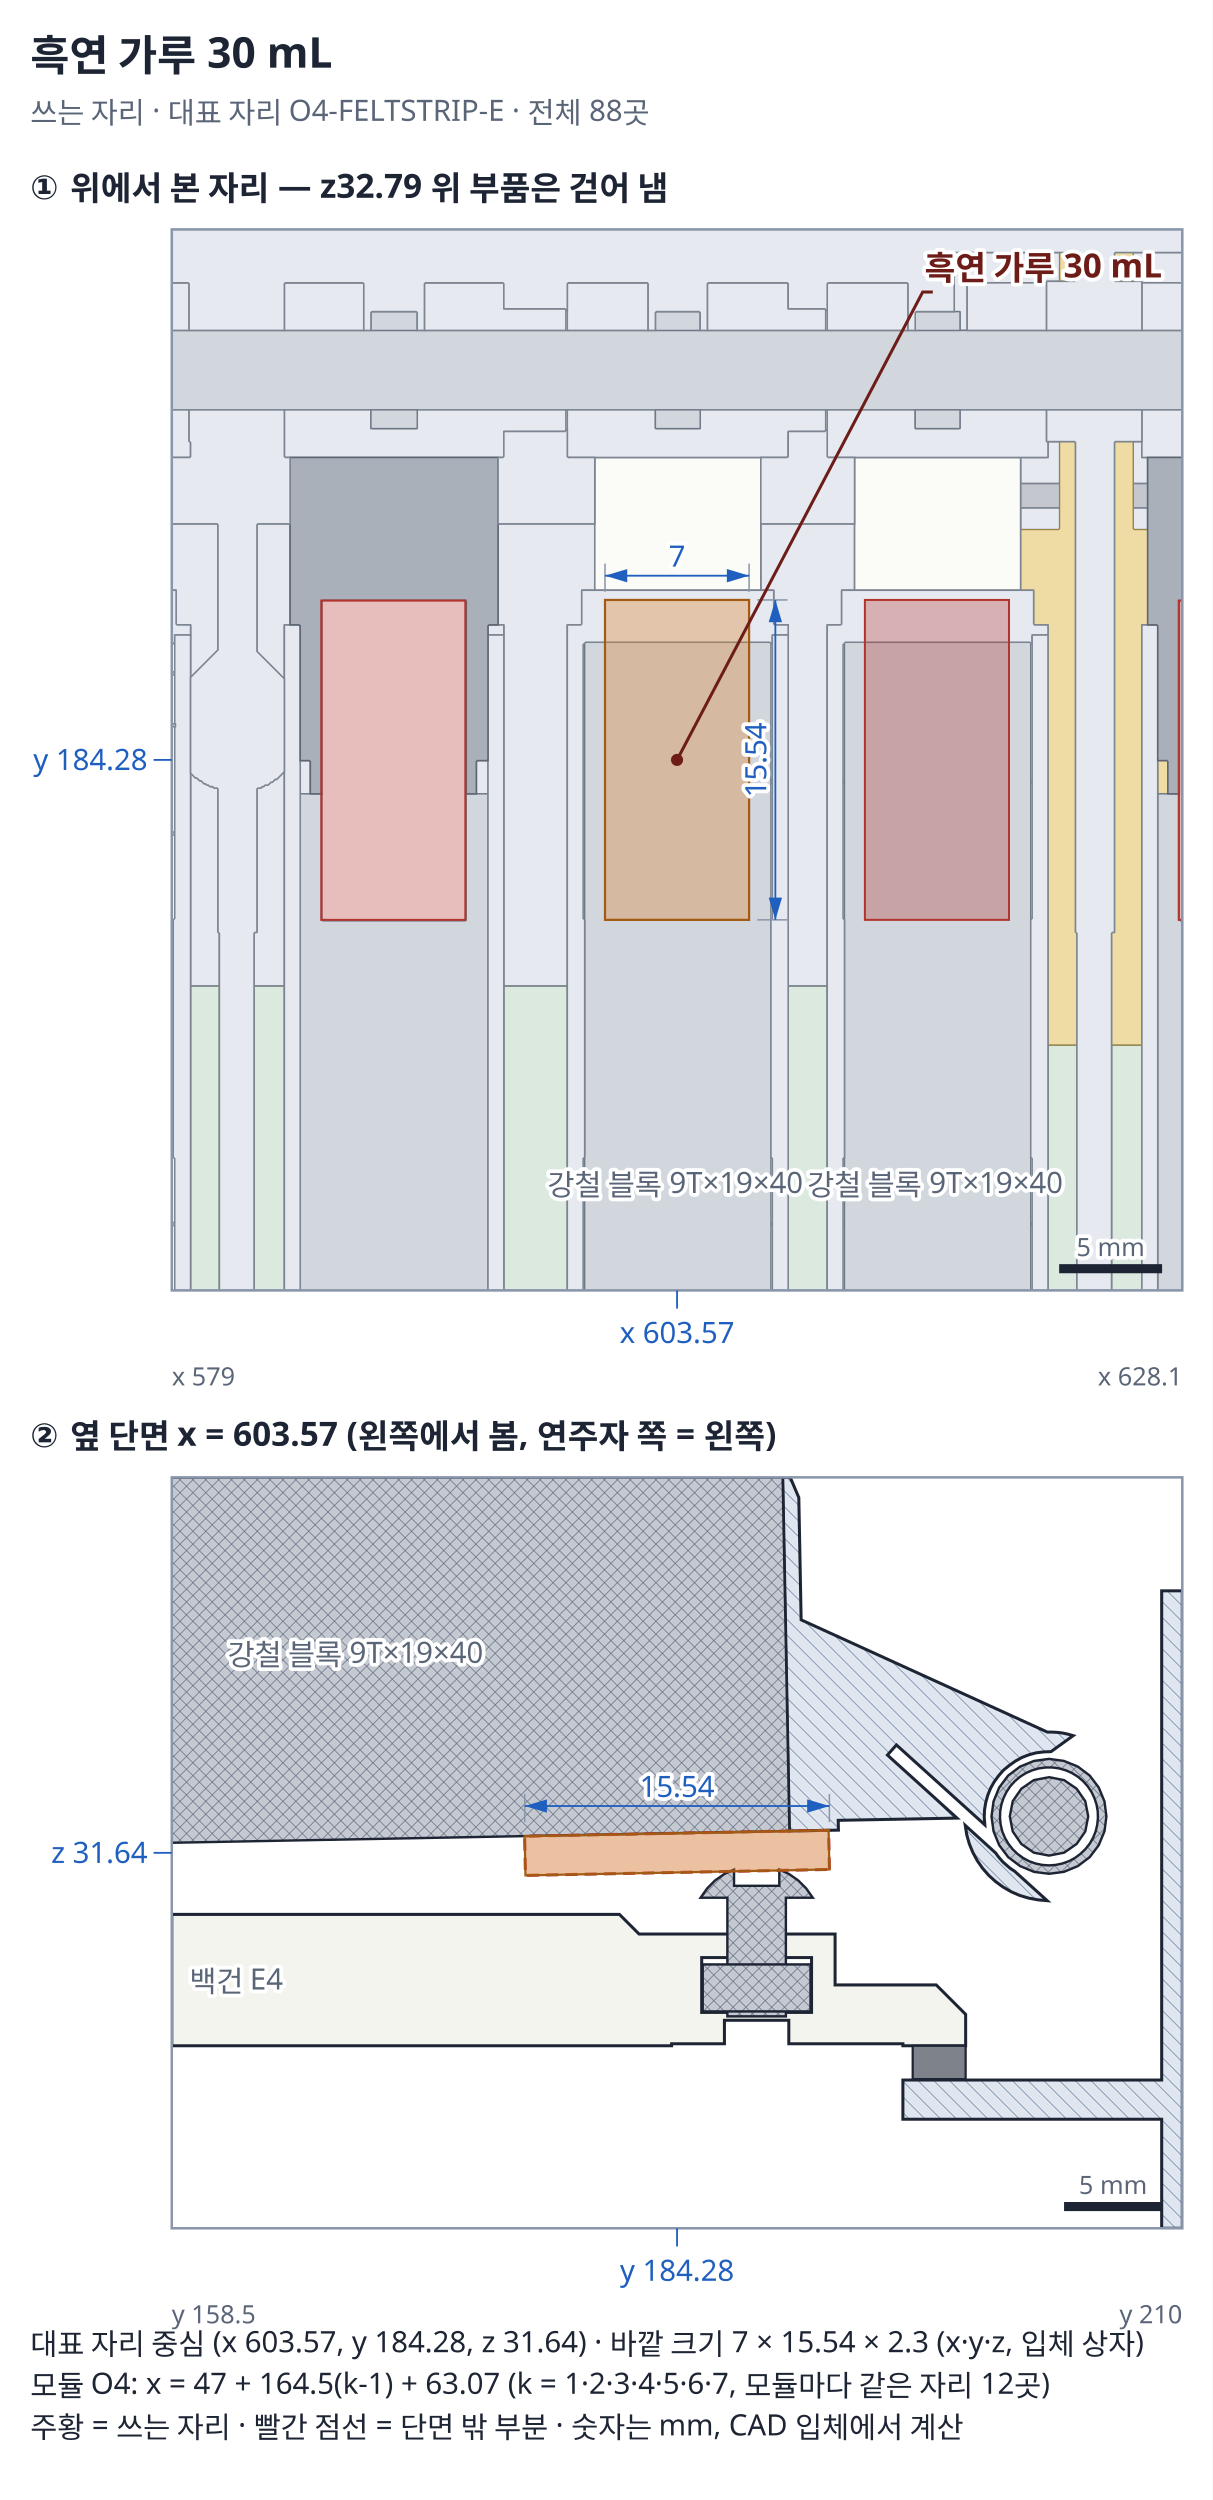
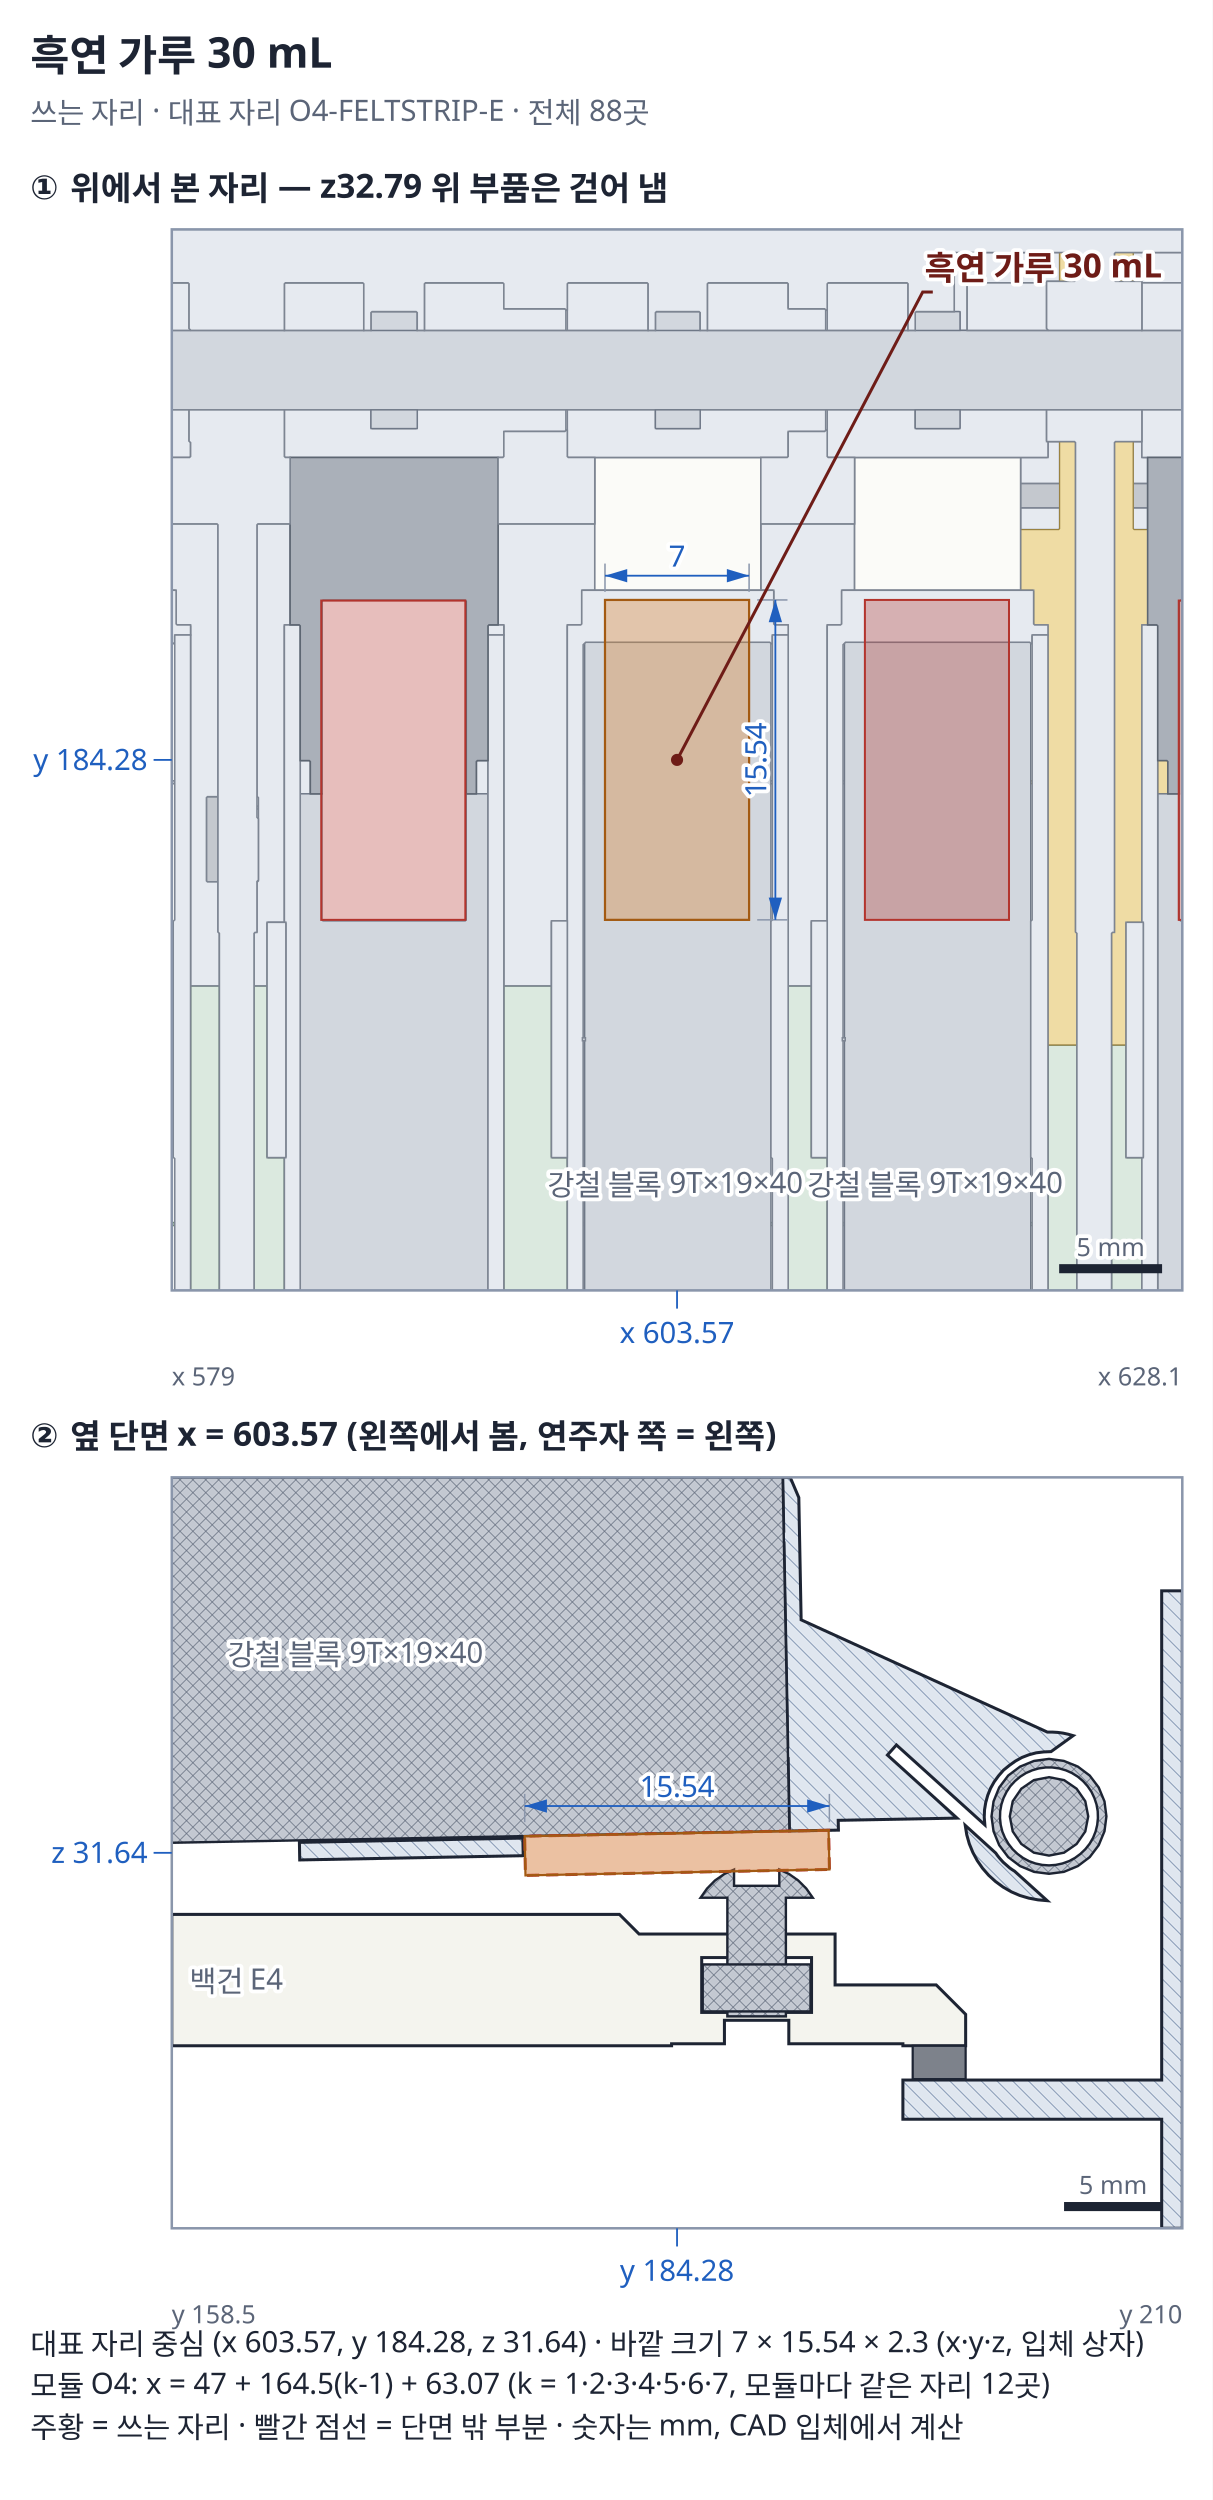
<svg xmlns="http://www.w3.org/2000/svg" viewBox="0 0 120 247.4" width="600" height="1237">
  <defs>
    <style>
.bg{fill:#ffffff}
.frame{fill:none;stroke:#1d2433;stroke-width:.5}
.t{font-family:'Apple SD Gothic Neo','Noto Sans KR','Malgun Gothic','IBM Plex Sans KR',sans-serif;fill:#1d2433}
.h{paint-order:stroke;stroke:#ffffff;stroke-width:.75;stroke-linejoin:round}
.tb{font-weight:700}
.td{fill:#1f5fbf}
.tm{fill:#5b6578}
.tr{fill:#c2410c}
.S-wood{fill:url(#hw);stroke:#1d2433;stroke-width:.4;stroke-linejoin:round}
.S-print{fill:url(#hp);stroke:#1d2433;stroke-width:.4;stroke-linejoin:round}
.S-metal{fill:url(#hm);stroke:#1d2433;stroke-width:.32;stroke-linejoin:round}
.S-rubber{fill:#50555e;stroke:#1d2433;stroke-width:.25}
.S-elec{fill:url(#he);stroke:#1d2433;stroke-width:.3}
.S-screen{fill:#3a4150;stroke:#1d2433;stroke-width:.3}
.S-cable{fill:#e3b23c;stroke:#6b5a1e;stroke-width:.18}
.S-ctx{fill:#eceef1;stroke:#a3aab5;stroke-width:.18}
.P-wood{fill:#f2e6d2;stroke:#39404d;stroke-width:.22;stroke-linejoin:round}
.P-print{fill:#e5ebf3;stroke:#39404d;stroke-width:.22;stroke-linejoin:round}
.P-metal{fill:#c9ced6;stroke:#39404d;stroke-width:.2}
.P-rubber{fill:#7d828b;stroke:#39404d;stroke-width:.18}
.P-elec{fill:#d3ead8;stroke:#39404d;stroke-width:.2}
.P-screen{fill:#596070;stroke:#39404d;stroke-width:.2}
.P-cable{fill:#f0cf7a;fill-opacity:.55;stroke:#8a7430;stroke-width:.14;stroke-opacity:.7}
.P-ctx{fill:#f2f3f5;stroke:#b3b9c3;stroke-width:.18}
.air{fill:#e8f1fb;stroke:none}
.hid{fill:none;stroke:#39404d;stroke-width:.24;stroke-dasharray:1.6 .9}
.hidc{fill:none;stroke:#c2410c;stroke-width:.28;stroke-dasharray:2.2 1.1}
.ph{fill:none;stroke:#5b6578;stroke-width:.3;stroke-dasharray:4 1 1 1}
.cl{fill:none;stroke:#6b7690;stroke-width:.2;stroke-dasharray:6 1.2 1 1.2}
.thin{fill:none;stroke:#39404d;stroke-width:.2}
.vis{fill:none;stroke:#1d2433;stroke-width:.3}
.sound{fill:none;stroke:#c2410c;stroke-width:.4;stroke-dasharray:3 1.2}
.ax{fill:none;stroke:#7a3fb5;stroke-width:.3;stroke-dasharray:5 1.2 1 1.2}
.keep{fill:none;stroke:#b42318;stroke-width:.3;stroke-dasharray:1.2 1}
.dm{fill:none;stroke:#1f5fbf;stroke-width:.18}
.ex{fill:none;stroke:#8a96ab;stroke-width:.15}
.ah{fill:#1f5fbf;stroke:none}
.ld{fill:none;stroke:#3d4555;stroke-width:.18}
.dot{fill:#3d4555}
.bal{fill:#ffffff;stroke:#1d2433;stroke-width:.25}
.secl{fill:none;stroke:#1d2433;stroke-width:.55}
.seca{fill:#1d2433}
.grid{fill:none;stroke:#1d2433;stroke-width:.25}
.grid2{fill:none;stroke:#8a96ab;stroke-width:.15}
.box{fill:#fbfbfc;stroke:#c3c9d3;stroke-width:.2}
.sheetply{fill:#fbf6ee;stroke:#1d2433;stroke-width:.35}
.zone{fill:#f4f6f9;stroke:#8a96ab;stroke-width:.2}
.datum{fill:none;stroke:#15803d;stroke-width:.9;stroke-linecap:round;stroke-opacity:.9}
.spot{fill:none;stroke:#c2410c;stroke-width:.32}
.spoth{fill:none;stroke:#c2410c;stroke-width:.32;stroke-dasharray:.45 .3}

.Zkw{fill:#fbfbf8;stroke:#7d8592;stroke-width:.16}.Zkb{fill:#aab0b9;stroke:#5d6672;stroke-width:.16}.Zpr{fill:#e6eaf0;stroke:#7d8592;stroke-width:.16}
.Zwd{fill:#efe4d0;stroke:#8a7a5e;stroke-width:.16}.Zel{fill:#dbe9df;stroke:#6f8a77;stroke-width:.16}.Zmt{fill:#d2d7de;stroke:#6f7887;stroke-width:.14}
.Zrb{fill:#c4c8ce;stroke:#6f7887;stroke-width:.14}.Zcb{fill:#efdca4;stroke:#9a8240;stroke-width:.12}
.Skw{fill:#f4f4ee;stroke:#1d2433;stroke-width:.3}.Skb{fill:#8e95a0;stroke:#1d2433;stroke-width:.3}.Spr{fill:url(#hp);stroke:#1d2433;stroke-width:.3}
.Swd{fill:url(#hw);stroke:#1d2433;stroke-width:.3}.Sel{fill:url(#he);stroke:#1d2433;stroke-width:.26}.Smt{fill:url(#hm);stroke:#1d2433;stroke-width:.24}
.Srb{fill:#7d828b;stroke:#1d2433;stroke-width:.22}.Scb{fill:#e3b23c;stroke:#6b5a1e;stroke-width:.16}
.HL{fill:#B3342D;fill-opacity:.88;stroke:#6e1c17;stroke-width:.3;stroke-linejoin:round}
.HLs{fill:#B3342D;stroke:#5a1511;stroke-width:.32;stroke-linejoin:round}
.HL2{fill:#B3342D;fill-opacity:.32;stroke:#B3342D;stroke-width:.2}
.HLp{fill:#B3342D;fill-opacity:.14;stroke:#B3342D;stroke-width:.3;stroke-dasharray:1.2 .7}
.HH{fill:#d9822b;fill-opacity:.35;stroke:#a35a12;stroke-width:.22}
.vf{fill:none;stroke:#8a96ab;stroke-width:.25}
.lead{fill:none;stroke:#6e1c17;stroke-width:.3}
.tl{fill:#6e1c17}
.nb{fill:#5b6578}
</style>
    <pattern id="hw" patternUnits="userSpaceOnUse" width="1.6" height="1.6" patternTransform="rotate(45)">
      <rect width="1.6" height="1.6" fill="#ecdcc2" />
      <line x1="0" y1="0" x2="0" y2="1.6" stroke="#a8875a" stroke-width=".22" />
    </pattern>
    <pattern id="hp" patternUnits="userSpaceOnUse" width="1.1" height="1.1" patternTransform="rotate(-45)">
      <rect width="1.1" height="1.1" fill="#dfe6ef" />
      <line x1="0" y1="0" x2="0" y2="1.1" stroke="#7f93b0" stroke-width=".16" />
    </pattern>
    <pattern id="hm" patternUnits="userSpaceOnUse" width=".9" height=".9" patternTransform="rotate(45)">
      <rect width=".9" height=".9" fill="#c3c8d1" />
      <path d="M0 0V.9M0 0H.9" stroke="#5d6778" stroke-width=".12" />
    </pattern>
    <pattern id="he" patternUnits="userSpaceOnUse" width="1.4" height="1.4">
      <rect width="1.4" height="1.4" fill="#cfe6d3" />
      <line x1="0" y1=".7" x2="1.4" y2=".7" stroke="#5f9a6c" stroke-width=".14" />
    </pattern>
    <clipPath id="c0">
      <rect x="17.00" y="22.70" width="100.00" height="105.00" />
    </clipPath>
    <clipPath id="c1">
      <rect x="17.00" y="146.20" width="100.00" height="74.31" />
    </clipPath>
  </defs>
  <rect class="bg" x="0" y="0" width="120" height="247.4" />
  <g class="L-geo">
-     <path class="Zrb" fill-rule="evenodd" d="M104.86 47.84 101.00 47.84 101.00 50.27 104.86 50.27ZM113.57 47.84 112.14 47.84 112.14 50.27 113.57 50.27Z" clip-path="url(#c0)" />
-     <path class="Zel" fill-rule="evenodd" d="M21.71 97.56 18.86 97.56 18.86 127.70 21.71 127.70ZM28.14 97.56 25.14 97.56 25.14 127.70 28.14 127.70ZM56.14 97.56 49.86 97.56 49.86 127.70 56.14 127.70ZM81.86 97.56 78.00 97.56 78.00 127.70 81.86 127.70ZM17.36 120.99 17.07 120.99 17.07 121.27 17.36 121.27ZM57.93 120.99 57.64 120.99 57.64 121.27 57.93 121.27ZM76.50 120.99 76.21 120.99 76.21 121.27 76.50 121.27ZM83.64 120.99 83.36 120.99 83.36 121.27 83.64 121.27Z" clip-path="url(#c0)" />
-     <path class="Zel" fill-rule="evenodd" d="M106.57 103.41 103.71 103.41 103.71 127.70 106.57 127.70ZM113.00 103.41 110.00 103.41 110.00 127.70 113.00 127.70ZM102.21 120.99 101.93 120.99 101.93 121.27 102.21 121.27Z" clip-path="url(#c0)" />
-     <path class="Zpr" fill-rule="evenodd" d="M95.71 28.09 95.82 27.99 103.53 27.99 103.67 27.84 104.86 27.84 104.86 24.99 94.43 24.99 94.43 30.84 94.90 30.84 95.00 30.94 95.00 32.70 95.71 32.70ZM117.00 24.99 112.14 24.99 112.14 27.84 112.90 27.84 113.04 27.99 117.00 27.99ZM104.86 43.70 103.71 43.70 103.71 45.17 103.61 45.27 101.00 45.27 101.00 47.84 104.86 47.84ZM113.57 45.27 113.10 45.27 113.00 45.17 113.00 43.70 112.14 43.70 112.14 47.84 113.57 47.84ZM104.86 50.27 101.00 50.27 101.00 52.41 104.86 52.41ZM113.57 50.27 112.14 50.27 112.14 52.41 113.57 52.41ZM21.57 64.37 21.57 51.84 17.00 51.84 17.00 58.41 17.33 58.41 17.43 58.52 17.43 61.84 18.76 61.84 18.86 61.94 18.86 66.96 18.95 67.00ZM28.14 67.10 28.14 61.94 28.24 61.84 28.71 61.84 28.71 51.84 25.43 51.84 25.43 64.52 28.05 67.14ZM56.14 61.94 56.24 61.84 57.57 61.84 57.57 58.52 57.67 58.41 58.86 58.41 58.86 51.84 49.29 51.84 49.29 61.84 49.76 61.84 49.86 61.94 49.86 97.56 56.14 97.56ZM81.86 61.94 81.96 61.84 83.29 61.84 83.29 58.52 83.39 58.41 84.57 58.41 84.57 51.84 75.29 51.84 75.29 58.41 76.47 58.41 76.57 58.52 76.57 61.84 77.90 61.84 78.00 61.94 78.00 97.56 81.86 97.56ZM17.36 66.49 17.07 66.49 17.07 66.77 17.36 66.77ZM30.71 75.27 29.71 75.27 29.71 78.56 30.71 78.56ZM48.29 75.27 47.14 75.27 47.14 78.56 48.29 78.56ZM28.14 76.44 28.05 76.40 27.33 77.13 27.18 77.13 26.90 77.41 26.76 77.41 26.47 77.70 26.18 77.70 26.04 77.84 25.90 77.84 25.76 77.99 25.43 77.99 25.43 92.17 25.33 92.27 25.14 92.27 25.14 97.56 28.14 97.56ZM21.71 92.31 21.57 92.17 21.57 77.99 21.24 77.99 21.10 77.84 20.82 77.84 20.67 77.70 20.53 77.70 20.39 77.56 20.24 77.56 19.96 77.27 19.82 77.27 19.53 76.99 19.39 76.99 18.95 76.54 18.86 76.58 18.86 97.56 21.71 97.56ZM57.93 77.20 57.64 77.20 57.64 77.49 57.93 77.49ZM76.50 77.20 76.21 77.20 76.21 77.49 76.50 77.49ZM83.64 77.20 83.36 77.20 83.36 77.49 83.64 77.49ZM17.36 82.34 17.07 82.34 17.07 82.63 17.36 82.63Z" clip-path="url(#c0)" />
-     <path class="Zcb" fill-rule="evenodd" d="M106.43 24.99 104.86 24.99 104.86 27.84 106.43 27.84ZM112.14 24.99 110.29 24.99 110.29 27.84 112.14 27.84ZM106.57 92.31 106.43 92.17 106.43 43.70 104.86 43.70 104.86 52.31 104.76 52.41 101.00 52.41 101.00 58.41 102.18 58.41 102.29 58.52 102.29 61.84 103.61 61.84 103.71 61.94 103.71 103.41 106.57 103.41ZM113.00 61.94 113.10 61.84 113.57 61.84 113.57 52.41 112.24 52.41 112.14 52.31 112.14 43.70 110.29 43.70 110.29 92.17 110.18 92.27 110.00 92.27 110.00 103.41 113.00 103.41ZM115.57 75.27 114.57 75.27 114.57 78.56 115.57 78.56ZM102.21 77.20 101.93 77.20 101.93 77.49 102.21 77.49Z" clip-path="url(#c0)" />
+     <path class="Zrb" fill-rule="evenodd" d="M104.86 47.84 101.00 47.84 101.00 50.27 104.86 50.27ZM113.57 47.84 112.14 47.84 112.14 50.27 113.57 50.27ZM21.57 78.84 20.43 78.84 20.43 87.27 21.57 87.27ZM25.64 79.77 25.36 79.77 25.36 80.06 25.64 80.06ZM25.64 87.06 25.36 87.06 25.36 87.34 25.64 87.34Z" clip-path="url(#c0)" />
+     <path class="Zel" fill-rule="evenodd" d="M21.71 97.56 18.86 97.56 18.86 127.70 21.71 127.70ZM28.14 114.56 26.53 114.56 26.43 114.46 26.43 97.56 25.14 97.56 25.14 127.70 28.14 127.70ZM56.14 114.56 54.67 114.56 54.57 114.46 54.57 97.56 49.86 97.56 49.86 127.70 56.14 127.70ZM81.86 114.56 80.39 114.56 80.29 114.46 80.29 97.56 78.00 97.56 78.00 127.70 81.86 127.70ZM17.36 120.99 17.07 120.99 17.07 121.27 17.36 121.27ZM57.93 120.99 57.64 120.99 57.64 121.27 57.93 121.27ZM76.50 120.99 76.21 120.99 76.21 121.27 76.50 121.27ZM83.64 120.99 83.36 120.99 83.36 121.27 83.64 121.27Z" clip-path="url(#c0)" />
+     <path class="Zel" fill-rule="evenodd" d="M106.57 103.41 103.71 103.41 103.71 127.70 106.57 127.70ZM113.00 114.56 111.53 114.56 111.43 114.46 111.43 103.41 110.00 103.41 110.00 127.70 113.00 127.70ZM102.21 120.99 101.93 120.99 101.93 121.27 102.21 121.27Z" clip-path="url(#c0)" />
+     <path class="Zpr" fill-rule="evenodd" d="M95.71 28.09 95.82 27.99 103.53 27.99 103.67 27.84 104.86 27.84 104.86 24.99 94.43 24.99 94.43 30.84 94.90 30.84 95.00 30.94 95.00 32.70 95.71 32.70ZM117.00 24.99 112.14 24.99 112.14 27.84 112.90 27.84 113.04 27.99 117.00 27.99ZM104.86 43.70 103.71 43.70 103.71 45.17 103.61 45.27 101.00 45.27 101.00 47.84 104.86 47.84ZM113.57 45.27 113.10 45.27 113.00 45.17 113.00 43.70 112.14 43.70 112.14 47.84 113.57 47.84ZM104.86 50.27 101.00 50.27 101.00 52.41 104.86 52.41ZM113.57 50.27 112.14 50.27 112.14 52.41 113.57 52.41ZM21.71 92.31 21.57 92.17 21.57 87.27 20.53 87.27 20.43 87.17 20.43 78.94 20.53 78.84 21.57 78.84 21.57 51.84 17.00 51.84 17.00 58.41 17.33 58.41 17.43 58.52 17.43 61.84 18.76 61.84 18.86 61.94 18.86 97.56 21.71 97.56ZM26.43 91.37 26.53 91.27 28.14 91.27 28.14 61.94 28.24 61.84 28.71 61.84 28.71 51.84 25.43 51.84 25.43 78.80 25.57 78.94 25.57 87.17 25.43 87.31 25.43 92.17 25.33 92.27 25.14 92.27 25.14 97.56 26.43 97.56ZM54.57 91.23 54.67 91.13 56.14 91.13 56.14 61.94 56.24 61.84 57.57 61.84 57.57 58.52 57.67 58.41 58.86 58.41 58.86 51.84 49.29 51.84 49.29 61.84 49.76 61.84 49.86 61.94 49.86 97.56 54.57 97.56ZM80.29 91.23 80.39 91.13 81.86 91.13 81.86 61.94 81.96 61.84 83.29 61.84 83.29 58.52 83.39 58.41 84.57 58.41 84.57 51.84 75.29 51.84 75.29 58.41 76.47 58.41 76.57 58.52 76.57 61.84 77.90 61.84 78.00 61.94 78.00 97.56 80.29 97.56ZM30.71 75.27 29.71 75.27 29.71 78.56 30.71 78.56ZM48.29 75.27 47.14 75.27 47.14 78.56 48.29 78.56ZM17.36 77.27 17.07 77.27 17.07 77.56 17.36 77.56ZM57.93 77.27 57.64 77.27 57.64 77.56 57.93 77.56ZM76.50 77.27 76.21 77.27 76.21 77.56 76.50 77.56ZM83.64 77.27 83.36 77.27 83.36 77.56 83.64 77.56Z" clip-path="url(#c0)" />
+     <path class="Zcb" fill-rule="evenodd" d="M106.43 24.99 104.86 24.99 104.86 27.84 106.43 27.84ZM112.14 24.99 110.29 24.99 110.29 27.84 112.14 27.84ZM106.57 92.31 106.43 92.17 106.43 43.70 104.86 43.70 104.86 52.31 104.76 52.41 101.00 52.41 101.00 58.41 102.18 58.41 102.29 58.52 102.29 61.84 103.61 61.84 103.71 61.94 103.71 103.41 106.57 103.41ZM111.43 91.37 111.53 91.27 113.00 91.27 113.00 61.94 113.10 61.84 113.57 61.84 113.57 52.41 112.24 52.41 112.14 52.31 112.14 43.70 110.29 43.70 110.29 92.17 110.18 92.27 110.00 92.27 110.00 103.41 111.43 103.41ZM115.57 75.27 114.57 75.27 114.57 78.56 115.57 78.56ZM102.21 77.27 101.93 77.27 101.93 77.56 102.21 77.56Z" clip-path="url(#c0)" />
    <path class="Zmt" fill-rule="evenodd" d="M117.00 32.70 17.00 32.70 17.00 40.56 117.00 40.56Z" clip-path="url(#c0)" />
    <path class="Zkw" fill-rule="evenodd" d="M75.29 45.27 58.86 45.27 58.86 58.41 75.29 58.41Z" clip-path="url(#c0)" />
    <path class="Zkw" fill-rule="evenodd" d="M101.00 45.27 84.57 45.27 84.57 58.41 101.00 58.41Z" clip-path="url(#c0)" />
    <path class="Zmt" fill-rule="evenodd" d="M17.21 95.49 16.93 95.49 16.93 95.77 17.21 95.77Z" clip-path="url(#c0)" />
    <path class="Zmt" fill-rule="evenodd" d="M76.29 63.56 57.86 63.56 57.86 127.70 76.29 127.70Z" clip-path="url(#c0)" />
    <path class="Zmt" fill-rule="evenodd" d="M102.00 63.56 83.57 63.56 83.57 127.70 102.00 127.70Z" clip-path="url(#c0)" />
    <path class="Zmt" fill-rule="evenodd" d="M48.29 78.56 46.14 78.56 46.14 91.03 46.04 91.13 31.96 91.13 31.86 91.03 31.86 78.56 29.71 78.56 29.71 127.70 48.29 127.70Z" clip-path="url(#c0)" />
    <path class="Zmt" fill-rule="evenodd" d="M117.00 91.13 116.82 91.13 116.71 91.03 116.71 78.56 114.57 78.56 114.57 127.70 117.00 127.70Z" clip-path="url(#c0)" />
-     <path class="Zpr" fill-rule="evenodd" d="M18.71 27.99 17.00 27.99 17.00 32.70 18.71 32.70ZM18.86 43.74 18.71 43.60 18.71 40.56 17.00 40.56 17.00 45.27 18.86 45.27ZM17.29 63.68 17.29 62.94 17.39 62.84 18.86 62.84 18.86 61.84 17.53 61.84 17.43 61.74 17.43 58.41 17.00 58.41 17.00 63.52 17.20 63.71Z" clip-path="url(#c0)" />
-     <path class="Zpr" fill-rule="evenodd" d="M18.86 62.84 17.29 62.84 17.29 90.88 17.14 91.03 17.14 114.52 17.29 114.66 17.29 127.70 18.86 127.70Z" clip-path="url(#c0)" />
-     <path class="Zpr" fill-rule="evenodd" d="M64.14 27.99 56.14 27.99 56.14 32.70 64.14 32.70ZM81.71 30.56 78.10 30.56 78.00 30.46 78.00 27.99 70.00 27.99 70.00 32.70 81.71 32.70ZM78.00 42.80 78.10 42.70 81.71 42.70 81.71 40.56 69.29 40.56 69.29 42.31 69.18 42.41 64.96 42.41 64.86 42.31 64.86 40.56 56.14 40.56 56.14 45.27 78.00 45.27ZM57.71 114.66 57.86 114.52 57.86 91.03 57.71 90.88 57.71 63.80 57.96 63.56 76.18 63.56 76.34 63.71 76.43 63.68 76.43 62.94 76.53 62.84 78.00 62.84 78.00 61.84 76.67 61.84 76.57 61.74 76.57 58.41 57.57 58.41 57.57 61.74 57.47 61.84 56.14 61.84 56.14 127.70 57.71 127.70Z" clip-path="url(#c0)" />
-     <path class="Zpr" fill-rule="evenodd" d="M78.00 62.84 76.43 62.84 76.43 90.88 76.29 91.03 76.29 114.52 76.43 114.66 76.43 127.70 78.00 127.70Z" clip-path="url(#c0)" />
-     <path class="Zpr" fill-rule="evenodd" d="M89.86 27.99 81.86 27.99 81.86 32.70 89.86 32.70ZM103.57 27.99 95.71 27.99 95.71 32.70 103.57 32.70ZM103.71 43.74 103.57 43.60 103.57 40.56 95.00 40.56 95.00 42.31 94.90 42.41 90.67 42.41 90.57 42.31 90.57 40.56 81.86 40.56 81.86 45.27 103.71 45.27ZM83.43 114.66 83.57 114.52 83.57 91.03 83.43 90.88 83.43 63.80 83.67 63.56 101.90 63.56 102.05 63.71 102.14 63.68 102.14 62.94 102.24 62.84 103.71 62.84 103.71 61.84 102.39 61.84 102.29 61.74 102.29 58.41 83.29 58.41 83.29 61.74 83.18 61.84 81.86 61.84 81.86 127.70 83.43 127.70Z" clip-path="url(#c0)" />
-     <path class="Zpr" fill-rule="evenodd" d="M103.71 62.84 102.14 62.84 102.14 90.88 102.00 91.03 102.00 114.52 102.14 114.66 102.14 127.70 103.71 127.70Z" clip-path="url(#c0)" />
-     <path class="Zpr" fill-rule="evenodd" d="M36.00 27.99 28.14 27.99 28.14 32.70 36.00 32.70ZM56.00 30.56 49.96 30.56 49.86 30.46 49.86 27.99 42.00 27.99 42.00 32.70 56.00 32.70ZM49.86 42.80 49.96 42.70 56.00 42.70 56.00 40.56 41.29 40.56 41.29 42.31 41.18 42.41 36.82 42.41 36.71 42.31 36.71 40.56 28.14 40.56 28.14 45.27 49.86 45.27ZM29.71 61.84 28.14 61.84 28.14 127.70 29.71 127.70ZM49.86 61.84 48.29 61.84 48.29 62.84 49.86 62.84Z" clip-path="url(#c0)" />
-     <path class="Zpr" fill-rule="evenodd" d="M49.86 62.84 48.29 62.84 48.29 127.70 49.86 127.70Z" clip-path="url(#c0)" />
-     <path class="Zpr" fill-rule="evenodd" d="M117.00 27.99 113.00 27.99 113.00 32.70 117.00 32.70ZM117.00 40.56 113.00 40.56 113.00 45.27 117.00 45.27ZM114.57 61.84 113.00 61.84 113.00 127.70 114.57 127.70Z" clip-path="url(#c0)" />
+     <path class="Zpr" fill-rule="evenodd" d="M18.87 32.61 18.71 32.46 18.71 27.99 17.00 27.99 17.00 32.70 18.83 32.70ZM18.86 43.74 18.71 43.60 18.71 40.56 17.00 40.56 17.00 45.27 18.86 45.27ZM17.29 63.68 17.29 62.94 17.39 62.84 18.86 62.84 18.86 61.84 17.53 61.84 17.43 61.74 17.43 58.41 17.00 58.41 17.00 63.52 17.20 63.71Z" clip-path="url(#c0)" />
+     <path class="Zpr" fill-rule="evenodd" d="M18.86 62.84 17.29 62.84 17.29 91.03 17.14 91.17 17.14 114.52 17.29 114.66 17.29 127.70 18.86 127.70Z" clip-path="url(#c0)" />
+     <path class="Zpr" fill-rule="evenodd" d="M64.14 27.99 56.14 27.99 56.14 32.70 64.14 32.70ZM81.71 30.56 78.10 30.56 78.00 30.46 78.00 27.99 70.00 27.99 70.00 32.70 81.71 32.70ZM78.00 42.80 78.10 42.70 81.71 42.70 81.71 40.56 69.29 40.56 69.29 42.31 69.18 42.41 64.96 42.41 64.86 42.31 64.86 40.56 56.14 40.56 56.14 45.27 78.00 45.27ZM57.71 63.80 57.96 63.56 76.18 63.56 76.34 63.71 76.43 63.68 76.43 62.94 76.53 62.84 78.00 62.84 78.00 61.84 76.67 61.84 76.57 61.74 76.57 58.41 57.57 58.41 57.57 61.74 57.47 61.84 56.14 61.84 56.14 127.70 57.71 127.70Z" clip-path="url(#c0)" />
+     <path class="Zpr" fill-rule="evenodd" d="M78.00 62.84 76.43 62.84 76.43 91.03 76.29 91.17 76.29 114.52 76.43 114.66 76.43 127.70 78.00 127.70ZM56.14 91.13 54.57 91.13 54.57 114.56 56.14 114.56ZM57.93 102.70 57.64 102.70 57.64 102.99 57.93 102.99Z" clip-path="url(#c0)" />
+     <path class="Zpr" fill-rule="evenodd" d="M89.86 27.99 81.86 27.99 81.86 32.70 89.86 32.70ZM103.73 32.61 103.57 32.46 103.57 27.99 95.71 27.99 95.71 32.70 103.69 32.70ZM103.71 43.74 103.57 43.60 103.57 40.56 95.00 40.56 95.00 42.31 94.90 42.41 90.67 42.41 90.57 42.31 90.57 40.56 81.86 40.56 81.86 45.27 103.71 45.27ZM83.43 63.80 83.67 63.56 101.90 63.56 102.05 63.71 102.14 63.68 102.14 62.94 102.24 62.84 103.71 62.84 103.71 61.84 102.39 61.84 102.29 61.74 102.29 58.41 83.29 58.41 83.29 61.74 83.18 61.84 81.86 61.84 81.86 127.70 83.43 127.70Z" clip-path="url(#c0)" />
+     <path class="Zpr" fill-rule="evenodd" d="M103.71 62.84 102.14 62.84 102.14 91.03 102.00 91.17 102.00 114.52 102.14 114.66 102.14 127.70 103.71 127.70ZM81.86 91.13 80.29 91.13 80.29 114.56 81.86 114.56ZM83.64 102.70 83.36 102.70 83.36 102.99 83.64 102.99Z" clip-path="url(#c0)" />
+     <path class="Zpr" fill-rule="evenodd" d="M36.00 27.99 28.14 27.99 28.14 32.70 36.00 32.70ZM56.00 30.56 49.96 30.56 49.86 30.46 49.86 27.99 42.00 27.99 42.00 32.70 56.00 32.70ZM49.86 42.80 49.96 42.70 56.00 42.70 56.00 40.56 41.29 40.56 41.29 42.31 41.18 42.41 36.82 42.41 36.71 42.31 36.71 40.56 28.14 40.56 28.14 45.27 49.86 45.27ZM29.71 61.84 28.14 61.84 28.14 91.23 28.29 91.37 28.29 114.46 28.14 114.60 28.14 127.70 29.71 127.70ZM49.86 61.84 48.29 61.84 48.29 62.84 49.86 62.84Z" clip-path="url(#c0)" />
+     <path class="Zpr" fill-rule="evenodd" d="M49.86 62.84 48.29 62.84 48.29 127.70 49.86 127.70ZM28.29 91.27 26.43 91.27 26.43 114.56 28.29 114.56Z" clip-path="url(#c0)" />
+     <path class="Zpr" fill-rule="evenodd" d="M117.00 27.99 113.00 27.99 113.00 32.70 117.00 32.70ZM117.00 40.56 113.00 40.56 113.00 45.27 117.00 45.27ZM114.57 61.84 113.00 61.84 113.00 91.23 113.14 91.37 113.14 114.46 113.00 114.60 113.00 127.70 114.57 127.70Z" clip-path="url(#c0)" />
+     <path class="Zpr" fill-rule="evenodd" d="M113.14 91.27 111.43 91.27 111.43 114.56 113.14 114.56Z" clip-path="url(#c0)" />
    <path class="Zmt" fill-rule="evenodd" d="M41.29 30.84 36.71 30.84 36.71 32.70 41.29 32.70ZM41.29 40.56 36.71 40.56 36.71 42.41 41.29 42.41Z" clip-path="url(#c0)" />
    <path class="Zmt" fill-rule="evenodd" d="M69.29 30.84 64.86 30.84 64.86 32.70 69.29 32.70ZM69.29 40.56 64.86 40.56 64.86 42.41 69.29 42.41Z" clip-path="url(#c0)" />
    <path class="Zmt" fill-rule="evenodd" d="M95.00 30.84 90.57 30.84 90.57 32.70 95.00 32.70ZM95.00 40.56 90.57 40.56 90.57 42.41 95.00 42.41Z" clip-path="url(#c0)" />
    <path class="Zkb" fill-rule="evenodd" d="M31.86 59.52 31.96 59.41 46.04 59.41 46.14 59.52 46.14 78.56 47.14 78.56 47.14 75.37 47.24 75.27 48.29 75.27 48.29 61.94 48.39 61.84 49.29 61.84 49.29 45.27 28.71 45.27 28.71 61.84 29.61 61.84 29.71 61.94 29.71 75.27 30.61 75.27 30.71 75.37 30.71 78.56 31.86 78.56Z" clip-path="url(#c0)" />
    <path class="Zkb" fill-rule="evenodd" d="M116.71 59.52 116.82 59.41 117.00 59.41 117.00 45.27 113.57 45.27 113.57 61.84 114.47 61.84 114.57 61.94 114.57 75.27 115.47 75.27 115.57 75.37 115.57 78.56 116.71 78.56Z" clip-path="url(#c0)" />
-     <path class="Zpr" fill-rule="evenodd" d="M28.14 28.09 28.24 27.99 35.90 27.99 36.00 28.09 36.00 32.70 36.71 32.70 36.71 30.94 36.82 30.84 41.18 30.84 41.29 30.94 41.29 32.70 42.00 32.70 42.00 28.09 42.10 27.99 49.76 27.99 49.86 28.09 49.86 30.56 55.90 30.56 56.05 30.71 56.14 30.68 56.14 28.09 56.24 27.99 64.04 27.99 64.14 28.09 64.14 32.70 64.86 32.70 64.86 30.94 64.96 30.84 69.18 30.84 69.29 30.94 69.29 32.70 70.00 32.70 70.00 28.09 70.10 27.99 77.90 27.99 78.00 28.09 78.00 30.56 81.61 30.56 81.77 30.71 81.86 30.68 81.86 28.09 81.96 27.99 89.76 27.99 89.86 28.09 89.86 32.70 90.57 32.70 90.57 30.94 90.67 30.84 94.43 30.84 94.43 25.09 94.53 24.99 106.33 24.99 106.43 25.09 106.43 27.74 106.33 27.84 103.57 27.84 103.57 32.70 113.00 32.70 113.00 27.84 110.39 27.84 110.29 27.74 110.29 25.09 110.39 24.99 117.00 24.99 117.00 22.70 17.00 22.70 17.00 27.99 18.61 27.99 18.71 28.09 18.71 32.70 28.14 32.70ZM25.14 92.37 25.24 92.27 25.43 92.27 25.43 78.09 25.53 77.99 25.82 77.99 25.96 77.84 26.10 77.84 26.24 77.70 26.53 77.70 26.82 77.41 26.96 77.41 27.24 77.13 27.39 77.13 28.14 76.37 28.14 67.17 25.43 64.46 25.43 51.94 25.53 51.84 28.71 51.84 28.71 45.27 28.24 45.27 28.14 45.17 28.14 40.56 18.71 40.56 18.71 43.66 18.86 43.80 18.86 45.17 18.76 45.27 17.00 45.27 17.00 51.84 21.47 51.84 21.57 51.94 21.57 64.31 18.86 67.03 18.86 76.52 19.33 76.99 19.47 76.99 19.76 77.27 19.90 77.27 20.18 77.56 20.33 77.56 20.47 77.70 20.61 77.70 20.76 77.84 21.04 77.84 21.18 77.99 21.47 77.99 21.57 78.09 21.57 92.23 21.71 92.37 21.71 127.70 25.14 127.70ZM110.00 92.37 110.10 92.27 110.29 92.27 110.29 43.80 110.39 43.70 113.00 43.70 113.00 40.56 103.57 40.56 103.57 43.70 106.33 43.70 106.43 43.80 106.43 92.23 106.57 92.37 106.57 127.70 110.00 127.70ZM58.86 45.27 56.24 45.27 56.14 45.17 56.14 42.58 56.05 42.54 55.90 42.70 49.86 42.70 49.86 45.17 49.76 45.27 49.29 45.27 49.29 51.84 58.86 51.84ZM84.57 45.27 81.96 45.27 81.86 45.17 81.86 42.58 81.77 42.54 81.61 42.70 78.00 42.70 78.00 45.17 77.90 45.27 75.29 45.27 75.29 51.84 84.57 51.84ZM17.36 71.63 17.07 71.63 17.07 71.91 17.36 71.91Z" clip-path="url(#c0)" />
-     <path class="Spr" fill-rule="evenodd" d="M82.97 181.11 82.95 180.14 94.71 179.92 87.82 173.68 88.71 172.68 97.46 180.59 97.40 179.83 97.43 179.09 97.55 178.37 97.75 177.65 98.03 176.96 98.39 176.32 98.82 175.73 99.31 175.17 99.89 174.70 100.48 174.28 101.13 173.92 101.83 173.65 102.54 173.46 103.28 173.37 104.01 173.34 106.20 171.76 105.71 171.62 105.20 171.51 104.68 171.44 104.17 171.41 103.65 171.41 79.28 160.30 79.05 148.20 78.20 146.20 77.46 146.20 78.12 181.20ZM100.40 185.17 100.16 185.02 99.92 184.85 99.27 184.28 99.08 184.07 98.88 183.84 98.70 183.61 98.54 183.38 95.52 180.64 95.67 181.57 95.92 182.46 96.27 183.31 96.71 184.13 97.23 184.88 97.84 185.58 98.51 186.19 99.26 186.74 100.07 187.21 100.93 187.58 101.81 187.84 102.72 188.01 103.63 188.09Z" clip-path="url(#c1)" />
+     <path class="Zpr" fill-rule="evenodd" d="M28.14 28.09 28.24 27.99 35.90 27.99 36.00 28.09 36.00 32.70 36.71 32.70 36.71 30.94 36.82 30.84 41.18 30.84 41.29 30.94 41.29 32.70 42.00 32.70 42.00 28.09 42.10 27.99 49.76 27.99 49.86 28.09 49.86 30.56 55.90 30.56 56.05 30.71 56.14 30.68 56.14 28.09 56.24 27.99 64.04 27.99 64.14 28.09 64.14 32.70 64.86 32.70 64.86 30.94 64.96 30.84 69.18 30.84 69.29 30.94 69.29 32.70 70.00 32.70 70.00 28.09 70.10 27.99 77.90 27.99 78.00 28.09 78.00 30.56 81.61 30.56 81.77 30.71 81.86 30.68 81.86 28.09 81.96 27.99 89.76 27.99 89.86 28.09 89.86 32.70 90.57 32.70 90.57 30.94 90.67 30.84 94.43 30.84 94.43 25.09 94.53 24.99 106.33 24.99 106.43 25.09 106.43 27.74 106.33 27.84 103.57 27.84 103.57 32.52 103.76 32.70 113.00 32.70 113.00 27.84 110.39 27.84 110.29 27.74 110.29 25.09 110.39 24.99 117.00 24.99 117.00 22.70 17.00 22.70 17.00 27.99 18.61 27.99 18.71 28.09 18.71 32.52 18.90 32.70 28.14 32.70ZM25.14 92.37 25.24 92.27 25.43 92.27 25.43 87.23 25.57 87.09 25.57 81.03 25.43 80.88 25.43 51.94 25.53 51.84 28.71 51.84 28.71 45.27 28.24 45.27 28.14 45.17 28.14 40.56 18.71 40.56 18.71 43.66 18.86 43.80 18.86 45.17 18.76 45.27 17.00 45.27 17.00 51.84 21.47 51.84 21.57 51.94 21.57 92.23 21.71 92.37 21.71 127.70 25.14 127.70ZM110.00 92.37 110.10 92.27 110.29 92.27 110.29 43.80 110.39 43.70 113.00 43.70 113.00 40.56 103.57 40.56 103.57 43.70 106.33 43.70 106.43 43.80 106.43 92.23 106.57 92.37 106.57 127.70 110.00 127.70ZM58.86 45.27 56.24 45.27 56.14 45.17 56.14 42.58 56.05 42.54 55.90 42.70 49.86 42.70 49.86 45.17 49.76 45.27 49.29 45.27 49.29 51.84 58.86 51.84ZM84.57 45.27 81.96 45.27 81.86 45.17 81.86 42.58 81.77 42.54 81.61 42.70 78.00 42.70 78.00 45.17 77.90 45.27 75.29 45.27 75.29 51.84 84.57 51.84Z" clip-path="url(#c0)" />
+     <path class="Spr" fill-rule="evenodd" d="M82.97 181.11 82.95 180.14 94.71 179.92 87.82 173.68 88.71 172.68 97.46 180.59 97.40 179.83 97.43 179.09 97.55 178.37 97.75 177.65 98.03 176.96 98.39 176.32 98.82 175.73 99.31 175.17 99.89 174.70 100.48 174.28 101.13 173.92 101.83 173.65 102.54 173.46 103.28 173.37 104.01 173.34 106.20 171.76 105.71 171.62 105.20 171.51 104.68 171.44 104.17 171.41 103.65 171.41 79.28 160.30 79.05 148.20 78.20 146.20 77.46 146.20 77.56 151.52 76.78 151.54 76.80 152.70 77.58 152.69 77.96 172.86 77.19 172.88 77.21 174.04 77.99 174.03 78.12 181.20ZM100.40 185.17 100.16 185.02 99.92 184.85 99.27 184.28 99.08 184.07 98.88 183.84 98.70 183.61 98.54 183.38 95.52 180.64 95.67 181.57 95.92 182.46 96.27 183.31 96.71 184.13 97.23 184.88 97.84 185.58 98.51 186.19 99.26 186.74 100.07 187.21 100.93 187.58 101.81 187.84 102.72 188.01 103.63 188.09Z" clip-path="url(#c1)" />
+     <path class="Spr" fill-rule="evenodd" d="M51.78 183.64 51.74 181.90 29.63 182.32 29.66 184.06Z" clip-path="url(#c1)" />
    <path class="Spr" fill-rule="evenodd" d="M117.00 157.43 114.96 157.43 114.96 205.84 89.35 205.84 89.35 209.72 114.96 209.72 114.96 220.51 117.00 220.51Z" clip-path="url(#c1)" />
    <path class="Skw" fill-rule="evenodd" d="M66.46 202.25 71.69 202.25 71.69 199.93 78.06 199.93 78.06 202.25 89.35 202.25 89.35 202.45 95.56 202.45 95.56 199.34 92.65 196.43 82.64 196.43 82.64 191.39 77.57 191.39 77.57 193.72 80.31 193.72 80.31 199.15 69.44 199.15 69.44 193.72 72.18 193.72 72.18 191.39 63.24 191.39 61.30 189.45 17.00 189.45 17.00 202.45 66.46 202.45Z" clip-path="url(#c1)" />
    <path class="Srb" fill-rule="evenodd" d="M95.56 202.45 90.32 202.45 90.32 205.75 95.56 205.75Z" clip-path="url(#c1)" />
    <path class="Smt" fill-rule="evenodd" d="M77.77 187.80 80.43 187.80 79.79 186.89 78.99 186.09 78.08 185.45 77.12 185.01 77.12 186.62 72.64 186.62 72.64 185.01 71.68 185.45 70.76 186.09 69.97 186.89 69.33 187.80 71.98 187.80 71.98 199.54 77.77 199.54Z" clip-path="url(#c1)" />
    <path class="Smt" fill-rule="evenodd" d="M80.21 194.40 69.54 194.40 69.54 199.05 80.21 199.05Z" clip-path="url(#c1)" />
    <path class="Smt" fill-rule="evenodd" d="M78.12 181.20 77.45 146.20 17.00 146.20 17.00 182.36Z" clip-path="url(#c1)" />
    <path class="Smt" fill-rule="evenodd" d="M105.28 185.24 106.66 184.67 107.84 183.78 108.73 182.60 109.30 181.22 109.49 179.75 109.30 178.27 108.73 176.89 107.84 175.71 106.66 174.82 105.28 174.26 103.81 174.06 102.33 174.26 100.95 174.82 99.77 175.71 98.88 176.89 98.32 178.27 98.12 179.75 98.32 181.22 98.88 182.60 99.77 183.78 100.95 184.67 102.33 185.24 103.81 185.43ZM103.13 184.55 102.47 184.41 101.83 184.18 101.24 183.86 100.69 183.46 100.20 182.99 99.79 182.46 99.45 181.87 99.19 181.25 99.03 180.59 98.96 179.92 98.98 179.24 99.10 178.57 99.31 177.93 99.61 177.32 99.98 176.76 100.44 176.26 100.96 175.82 101.53 175.46 102.15 175.19 102.80 175.00 103.47 174.91 104.14 174.91 104.81 175.00 105.47 175.19 106.08 175.46 106.66 175.82 107.18 176.26 107.63 176.76 108.01 177.32 108.30 177.93 108.51 178.57 108.63 179.24 108.65 179.92 108.58 180.59 108.42 181.25 108.17 181.87 107.83 182.46 107.41 182.99 106.92 183.46 106.38 183.86 105.78 184.18 105.14 184.41 104.48 184.55 103.81 184.60Z" clip-path="url(#c1)" />
    <path class="Smt" fill-rule="evenodd" d="M105.30 183.34 106.54 182.48 107.40 181.24 107.69 179.75 107.40 178.25 106.54 177.01 105.30 176.16 103.81 175.87 102.31 176.16 101.07 177.01 100.22 178.25 99.93 179.75 100.22 181.24 101.07 182.48 102.31 183.34 103.81 183.63Z" clip-path="url(#c1)" />
  </g>
  <g class="L-over">
    <path class="HL2" fill-rule="evenodd" d="M46.05 59.43 31.79 59.43 31.79 91.03 46.05 91.03Z" clip-path="url(#c0)" />
    <path class="HL2" fill-rule="evenodd" d="M99.85 59.37 85.59 59.37 85.59 91.03 99.85 91.03Z" clip-path="url(#c0)" />
    <path class="HL2" fill-rule="evenodd" d="M117.00 59.43 116.65 59.43 116.65 91.03 117.00 91.03Z" clip-path="url(#c0)" />
    <path class="HH" fill-rule="evenodd" d="M74.13 59.37 59.87 59.37 59.87 91.03 74.13 91.03Z" clip-path="url(#c0)" />
    <rect class="vf" x="17.000" y="22.700" width="100.000" height="105.000" />
    <rect class="seca" x="104.814" y="125.100" width="10.186" height="0.900" />
    <path class="HLp" fill-rule="evenodd" d="M82.08 185.00 82.00 181.12 51.92 181.71 52.00 185.59Z" clip-path="url(#c1)" />
    <path class="HH" fill-rule="evenodd" d="M82.08 185.00 82.00 181.12 51.92 181.71 52.00 185.59Z" clip-path="url(#c1)" />
    <rect class="vf" x="17.000" y="146.200" width="100.000" height="74.311" />
    <rect class="seca" x="105.299" y="217.911" width="9.701" height="0.900" />
  </g>
  <g class="L-dim">
    <path class="dm" d="M67.000 127.700 L67.000 129.500" />
    <path class="dm" d="M15.200 75.200 L17.000 75.200" />
    <path class="ex" d="M59.870 58.571 L59.870 55.771" />
    <path class="ex" d="M74.130 58.571 L74.130 55.771" />
    <path class="dm" d="M59.870 56.971 L74.130 56.971" />
    <path class="ah" d="M59.870 56.971 L62.070 56.311 L62.070 57.631 Z" />
    <path class="ah" d="M74.130 56.971 L71.930 57.631 L71.930 56.311 Z" />
    <path class="ex" d="M74.930 59.371 L77.930 59.371" />
    <path class="ex" d="M74.930 91.029 L77.930 91.029" />
    <path class="dm" d="M76.730 59.371 L76.730 91.029" />
    <path class="ah" d="M76.730 59.371 L77.390 61.571 L76.070 61.571 Z" />
    <path class="ah" d="M76.730 91.029 L76.070 88.829 L77.390 88.829 Z" />
    <path class="dm" d="M67.000 220.511 L67.000 222.311" />
    <path class="dm" d="M15.200 183.356 L17.000 183.356" />
    <path class="ex" d="M51.924 180.324 L51.924 177.524" />
    <path class="ex" d="M82.076 180.324 L82.076 177.524" />
    <path class="dm" d="M51.924 178.724 L82.076 178.724" />
    <path class="ah" d="M51.924 178.724 L54.124 178.064 L54.124 179.384 Z" />
    <path class="ah" d="M82.076 178.724 L79.876 179.384 L79.876 178.064 Z" />
  </g>
  <g class="L-lead">
    <path class="lead" d="M67.00 75.20 L91.31 28.90 L92.31 28.90" />
    <circle class="tl" cx="67.000" cy="75.200" r="0.600" />
  </g>
  <g class="L-text">
    <text class="t tb" x="3.000" y="7.000" font-size="4.20" text-anchor="start">흑연 가루 30 mL</text>
    <text class="t tm" x="3.000" y="12.200" font-size="2.90" text-anchor="start">쓰는 자리 · 대표 자리 O4-FELTSTRIP-E · 전체 88곳</text>
    <text class="t tb" x="3.000" y="19.700" font-size="3.30" text-anchor="start">① 위에서 본 자리 — z32.79 위 부품은 걷어 냄</text>
    <text class="t h td" x="67.000" y="132.900" font-size="2.90" text-anchor="middle">x 603.57</text>
    <text class="t h td" x="14.600" y="76.200" font-size="2.90" text-anchor="end">y 184.28</text>
    <text class="t tm" x="17.000" y="137.100" font-size="2.50" text-anchor="start">x 579</text>
    <text class="t tm" x="117.000" y="137.100" font-size="2.50" text-anchor="end">x 628.1</text>
    <text class="t h td" x="67.000" y="56.071" font-size="2.90" text-anchor="middle">7</text>
    <text class="t h td" x="75.830" y="75.200" font-size="2.90" text-anchor="middle" transform="rotate(-90 75.830 75.200)">15.54</text>
    <text class="t h tb tl" x="115.000" y="27.700" font-size="3.30" text-anchor="end">흑연 가루 30 mL</text>
    <text class="t h tm" x="109.907" y="124.300" font-size="2.50" text-anchor="middle">5 mm</text>
    <text class="t h nb" x="66.822" y="118.298" font-size="2.90" text-anchor="middle">강철 블록 9T×19×40</text>
    <text class="t h nb" x="92.537" y="118.298" font-size="2.90" text-anchor="middle">강철 블록 9T×19×40</text>
    <text class="t tb" x="3.000" y="143.200" font-size="3.30" text-anchor="start">② 옆 단면 x = 603.57 (왼쪽에서 봄, 연주자 쪽 = 왼쪽)</text>
    <text class="t h td" x="67.000" y="225.711" font-size="2.90" text-anchor="middle">y 184.28</text>
    <text class="t h td" x="14.600" y="184.356" font-size="2.90" text-anchor="end">z 31.64</text>
    <text class="t tm" x="17.000" y="229.911" font-size="2.50" text-anchor="start">y 158.5</text>
    <text class="t tm" x="117.000" y="229.911" font-size="2.50" text-anchor="end">y 210</text>
    <text class="t h td" x="67.000" y="177.824" font-size="2.90" text-anchor="middle">15.54</text>
    <text class="t h tm" x="110.149" y="217.111" font-size="2.50" text-anchor="middle">5 mm</text>
    <text class="t h nb" x="23.370" y="197.123" font-size="2.90" text-anchor="middle">백건 E4</text>
    <text class="t h nb" x="35.170" y="164.793" font-size="2.90" text-anchor="middle">강철 블록 9T×19×40</text>
    <text class="t" x="3.000" y="233.011" font-size="2.90" text-anchor="start">대표 자리 중심 (x 603.57, y 184.28, z 31.64) · 바깥 크기 7 × 15.54 × 2.3 (x·y·z, 입체 상자)</text>
    <text class="t" x="3.000" y="237.129" font-size="2.90" text-anchor="start">모듈 O4: x = 47 + 164.5(k-1) + 63.07 (k = 1·2·3·4·5·6·7, 모듈마다 같은 자리 12곳)</text>
    <text class="t" x="3.000" y="241.247" font-size="2.90" text-anchor="start">주황 = 쓰는 자리 · 빨간 점선 = 단면 밖 부분 · 숫자는 mm, CAD 입체에서 계산</text>
  </g>
</svg>
